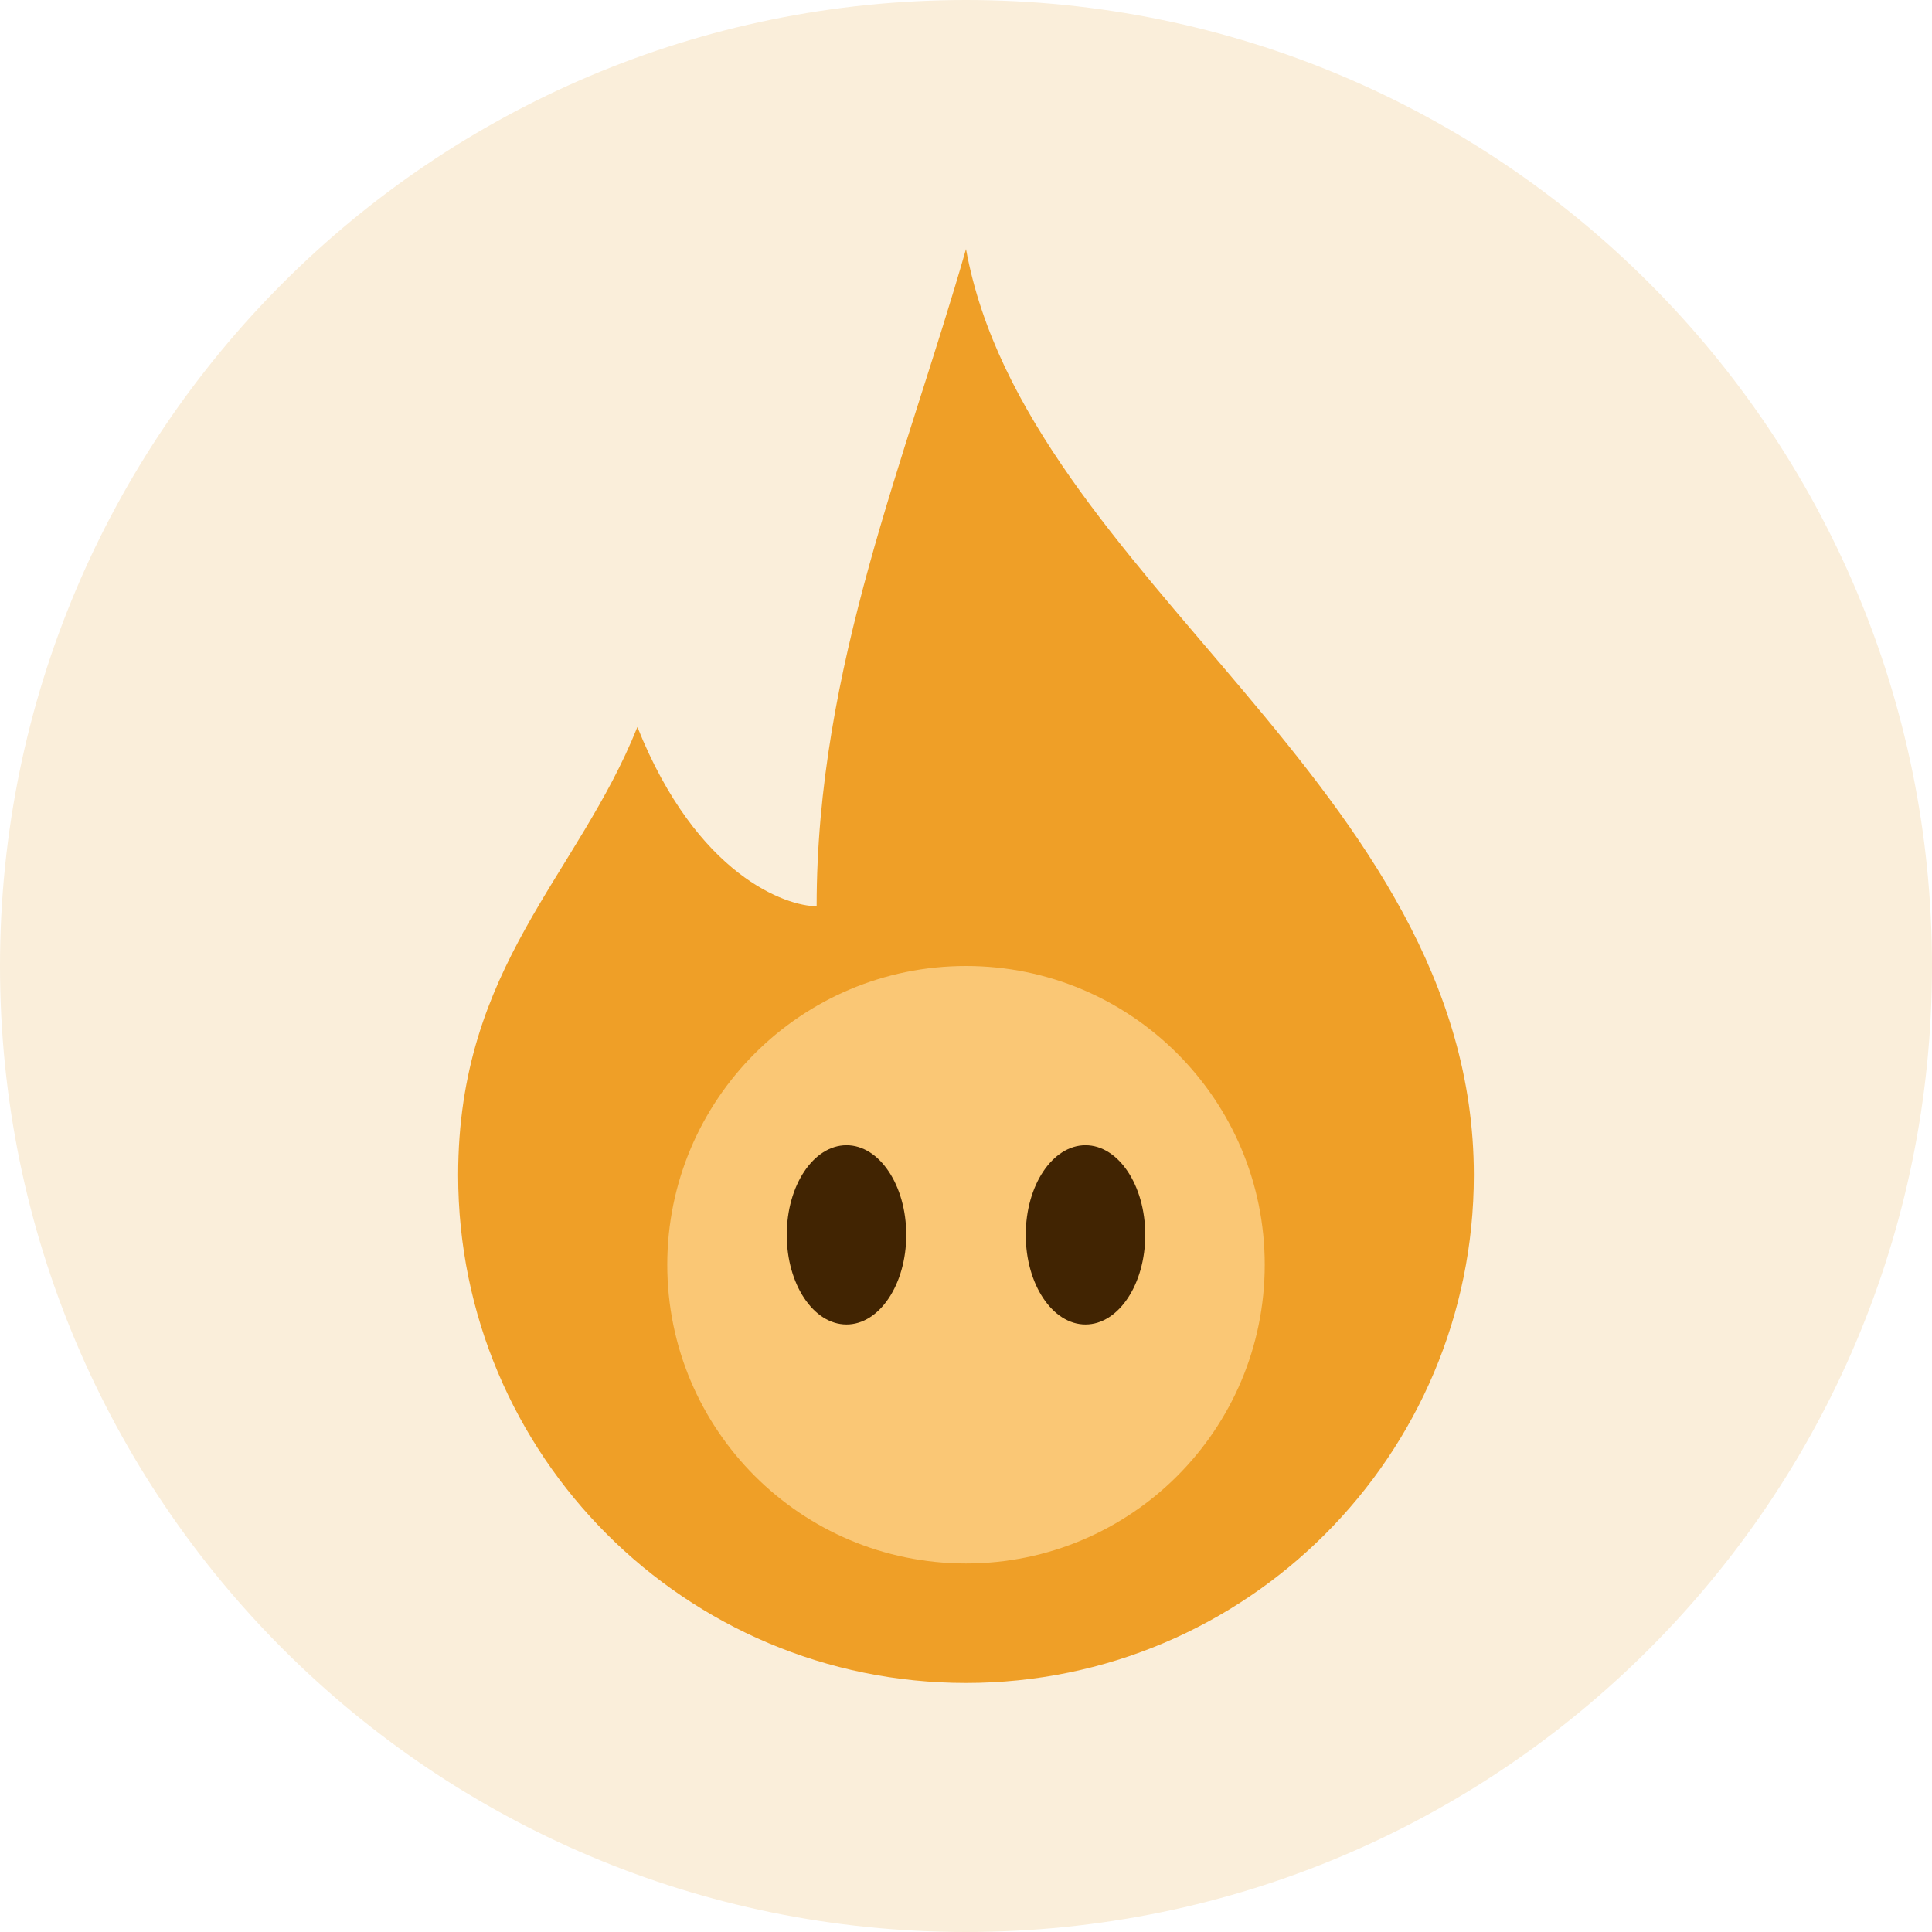
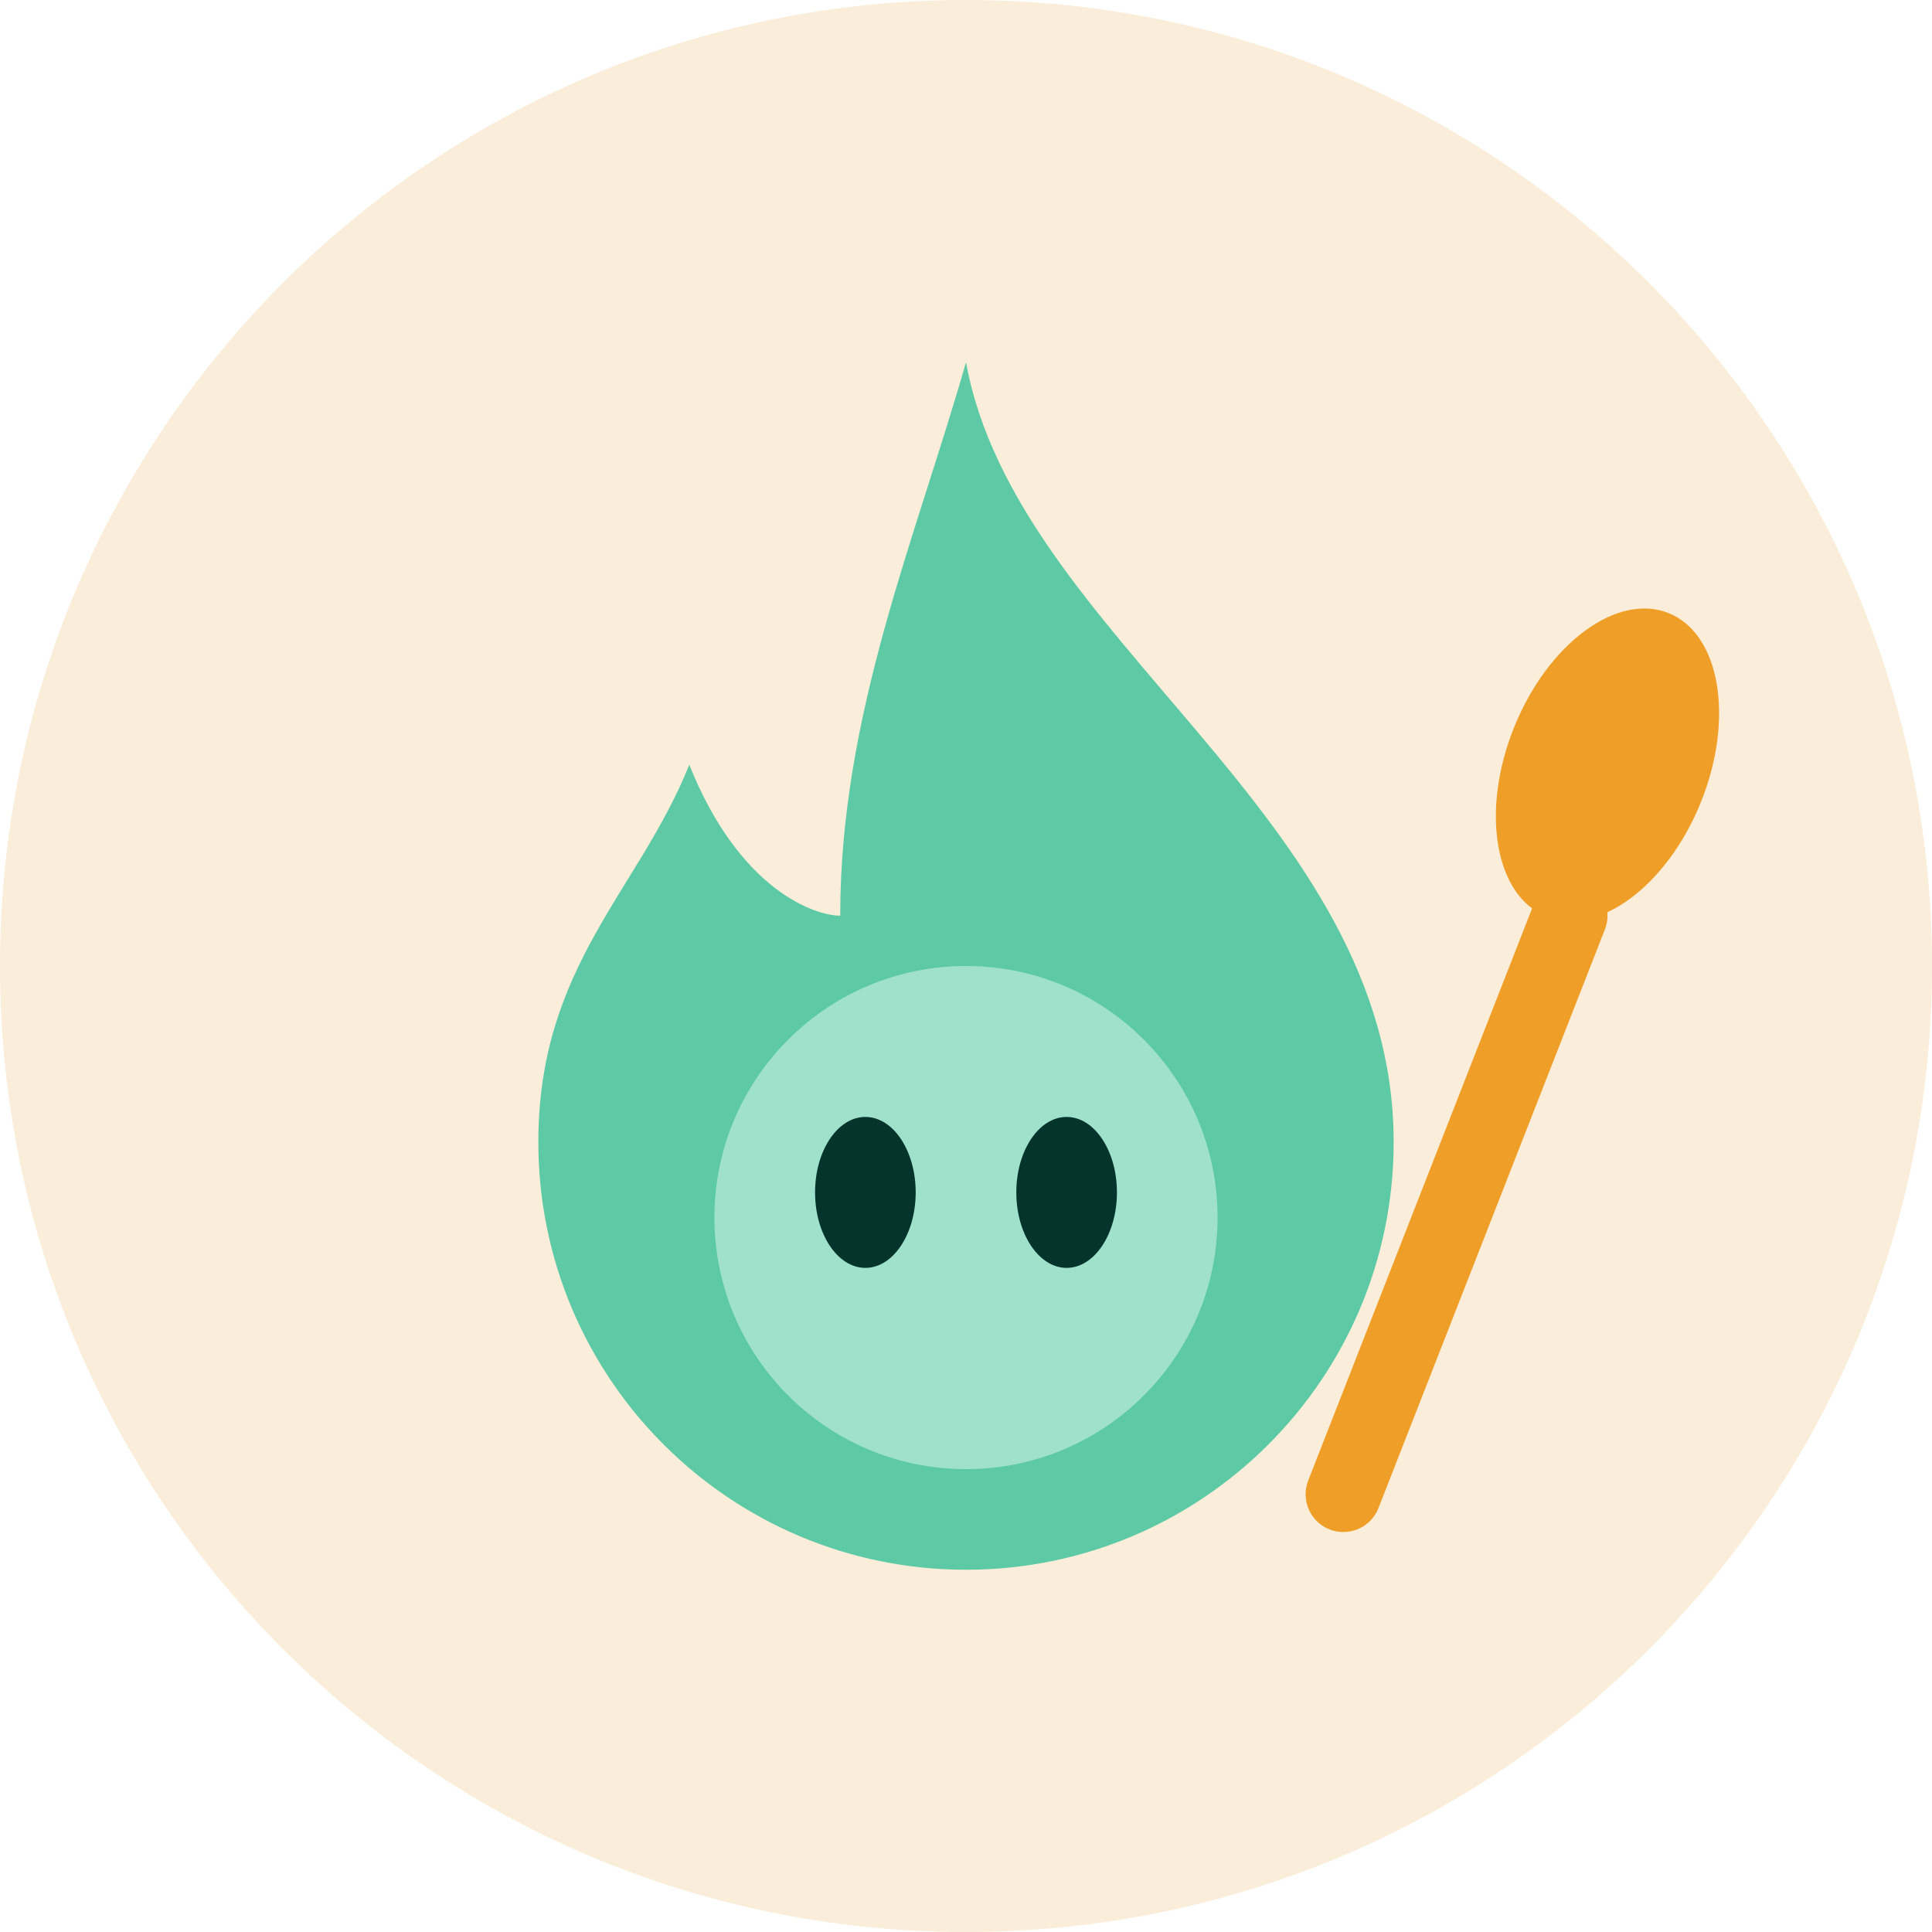
<svg xmlns="http://www.w3.org/2000/svg" viewBox="0 0 512 512">
  <circle cx="256" cy="256" r="256" fill="#FAEEDA" />
-   <g transform="translate(256 256) scale(3.958333) translate(-60 -58)">
-     <path fill="#EF9F27" d="M60 10c4 22 34 36 34 62a34 34 0 0 1-68 0c0-14 8-20 12-30 4 10 10 12 12 12 0-16 6-30 10-44z" />
-     <ellipse fill="#FAC775" cx="60" cy="78" rx="20" ry="20" />
-     <ellipse fill="#412402" cx="52" cy="76" rx="4" ry="6" />
-     <ellipse fill="#412402" cx="68" cy="76" rx="4" ry="6" />
+   <g transform="translate(256 256) scale(3.333333) translate(-60 -58)">
+     <path fill="#5DCAA5" d="M60 10c4 22 34 36 34 62a34 34 0 0 1-68 0c0-14 8-20 12-30 4 10 10 12 12 12 0-16 6-30 10-44z" />
+     <ellipse fill="#9FE1CB" cx="60" cy="78" rx="20" ry="20" />
+     <ellipse fill="#04342C" cx="52" cy="76" rx="4" ry="6" />
+     <ellipse fill="#04342C" cx="68" cy="76" rx="4" ry="6" />
+     <path d="M90 100l18-46" stroke="#EF9F27" stroke-width="6" stroke-linecap="round" />
+     <ellipse cx="111" cy="42" rx="8" ry="13" transform="rotate(22 111 42)" fill="#EF9F27" />
  </g>
</svg>
